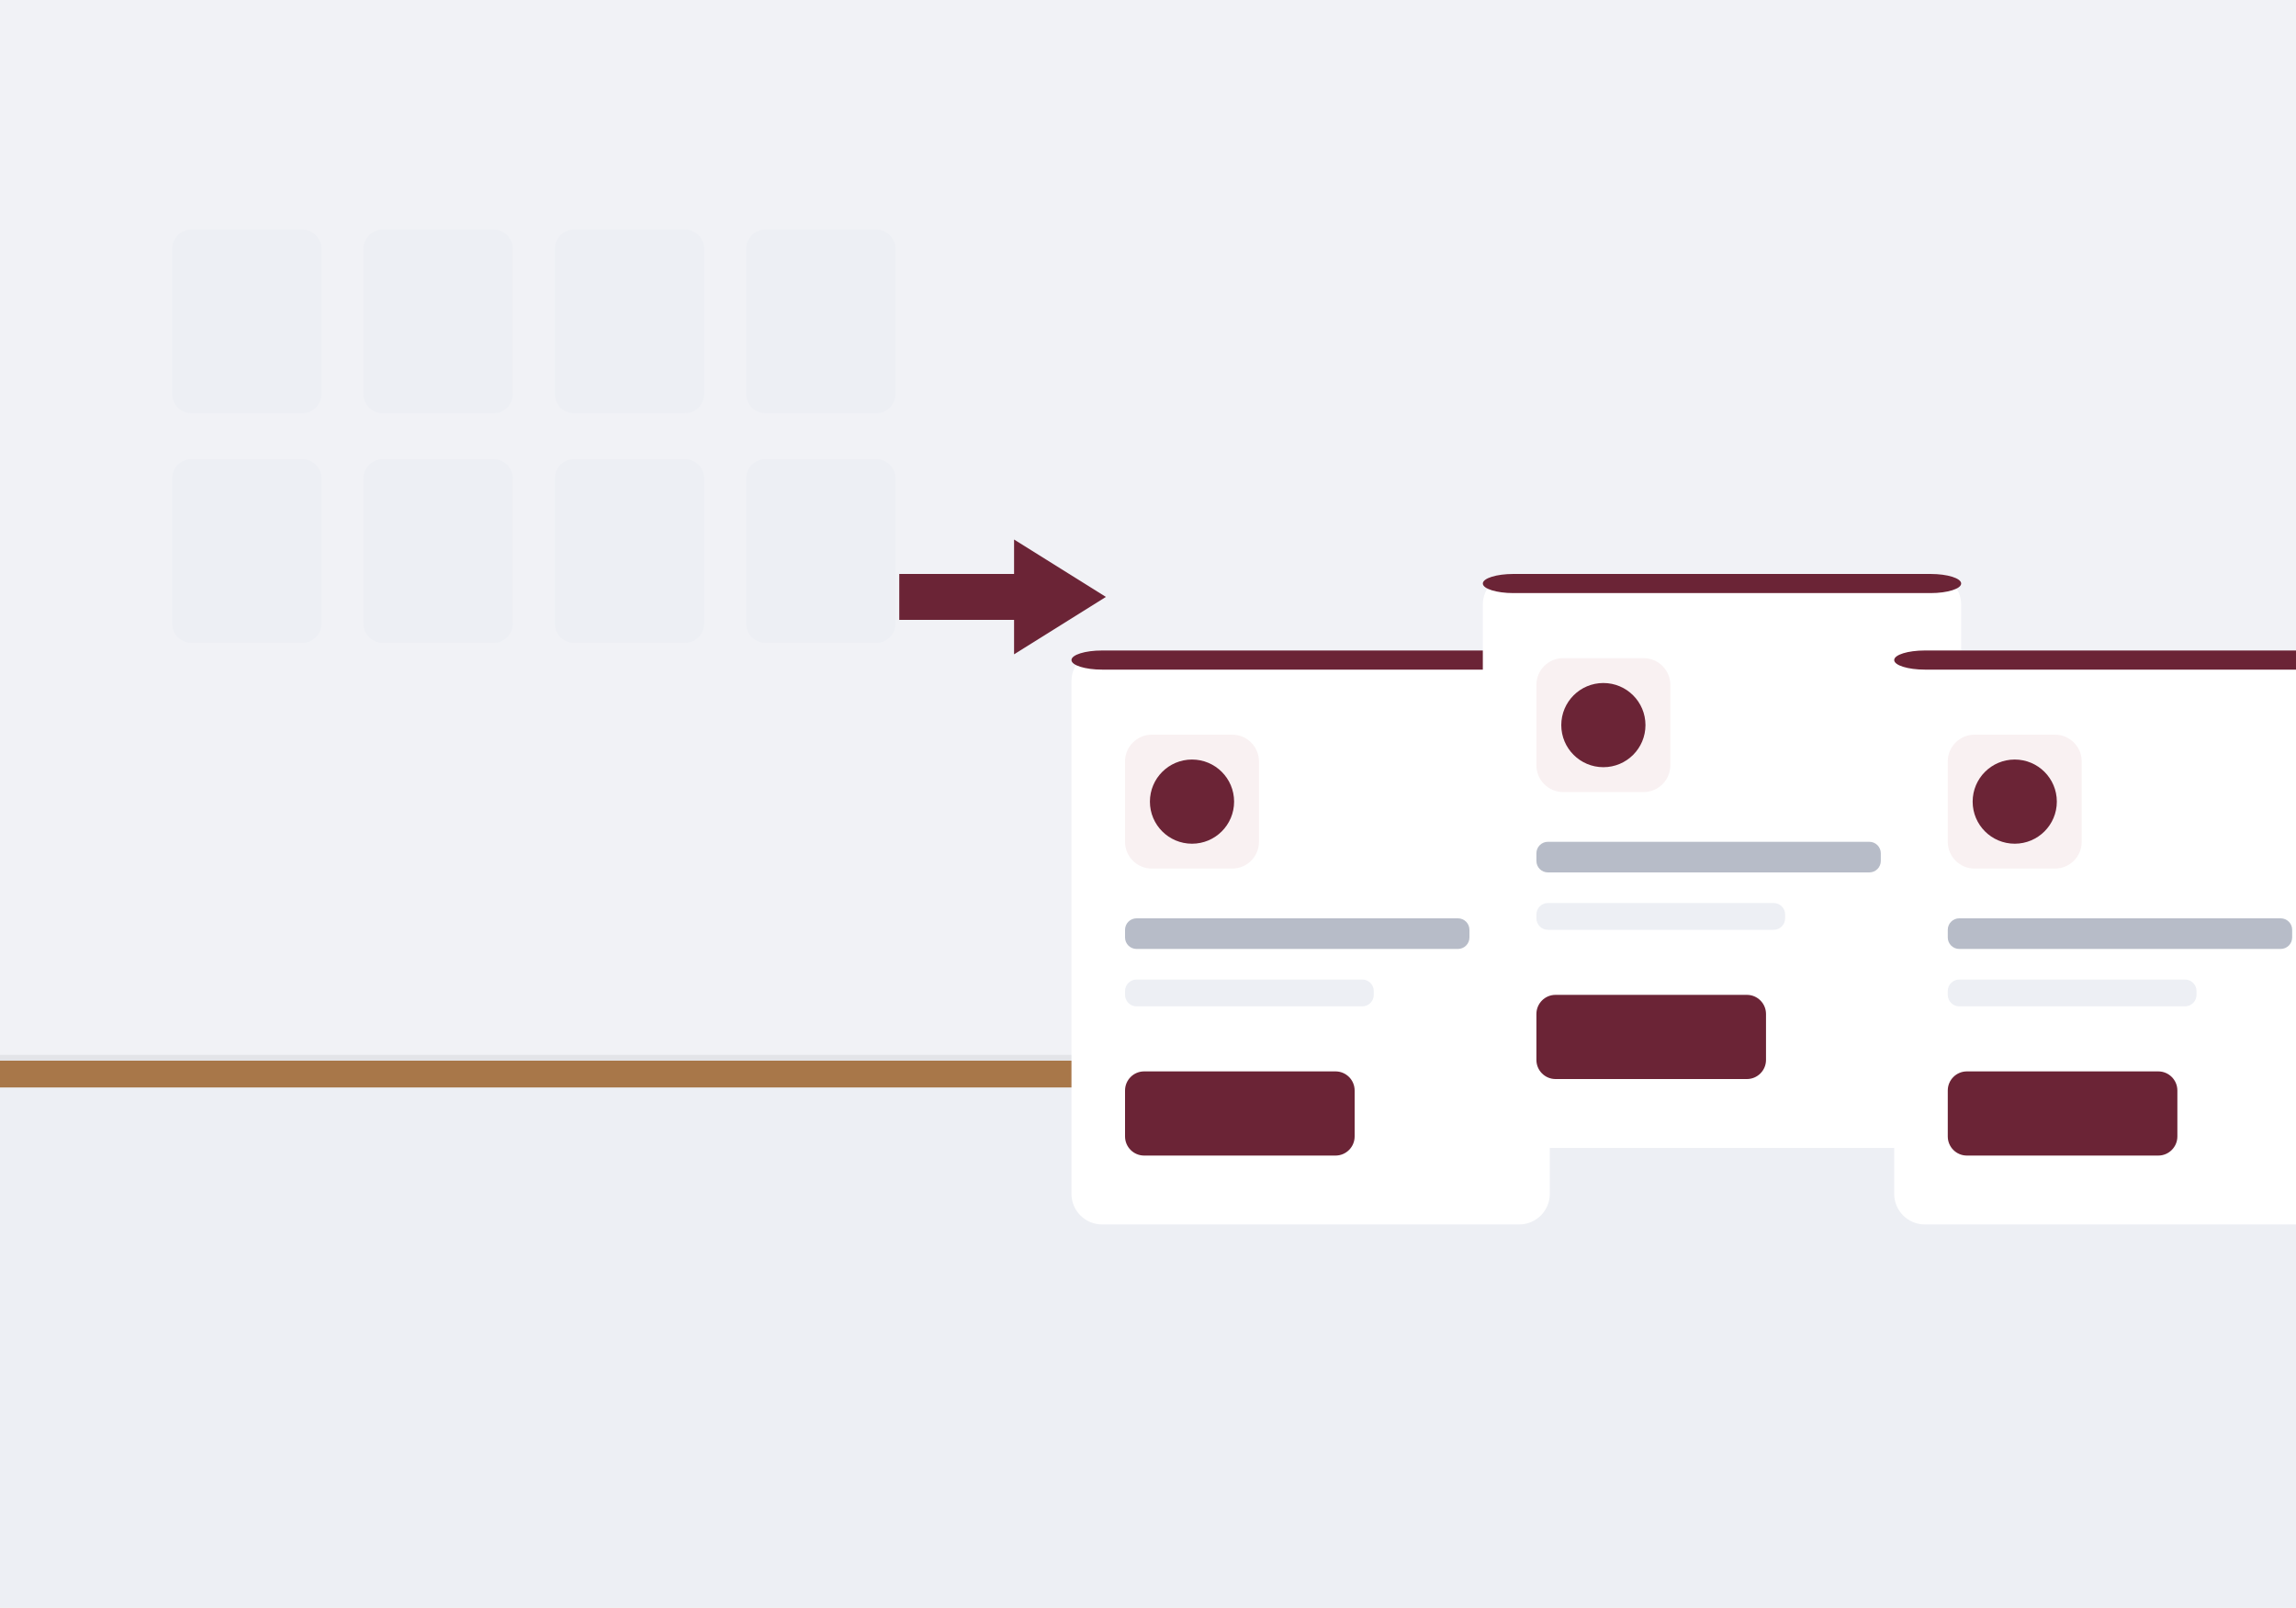
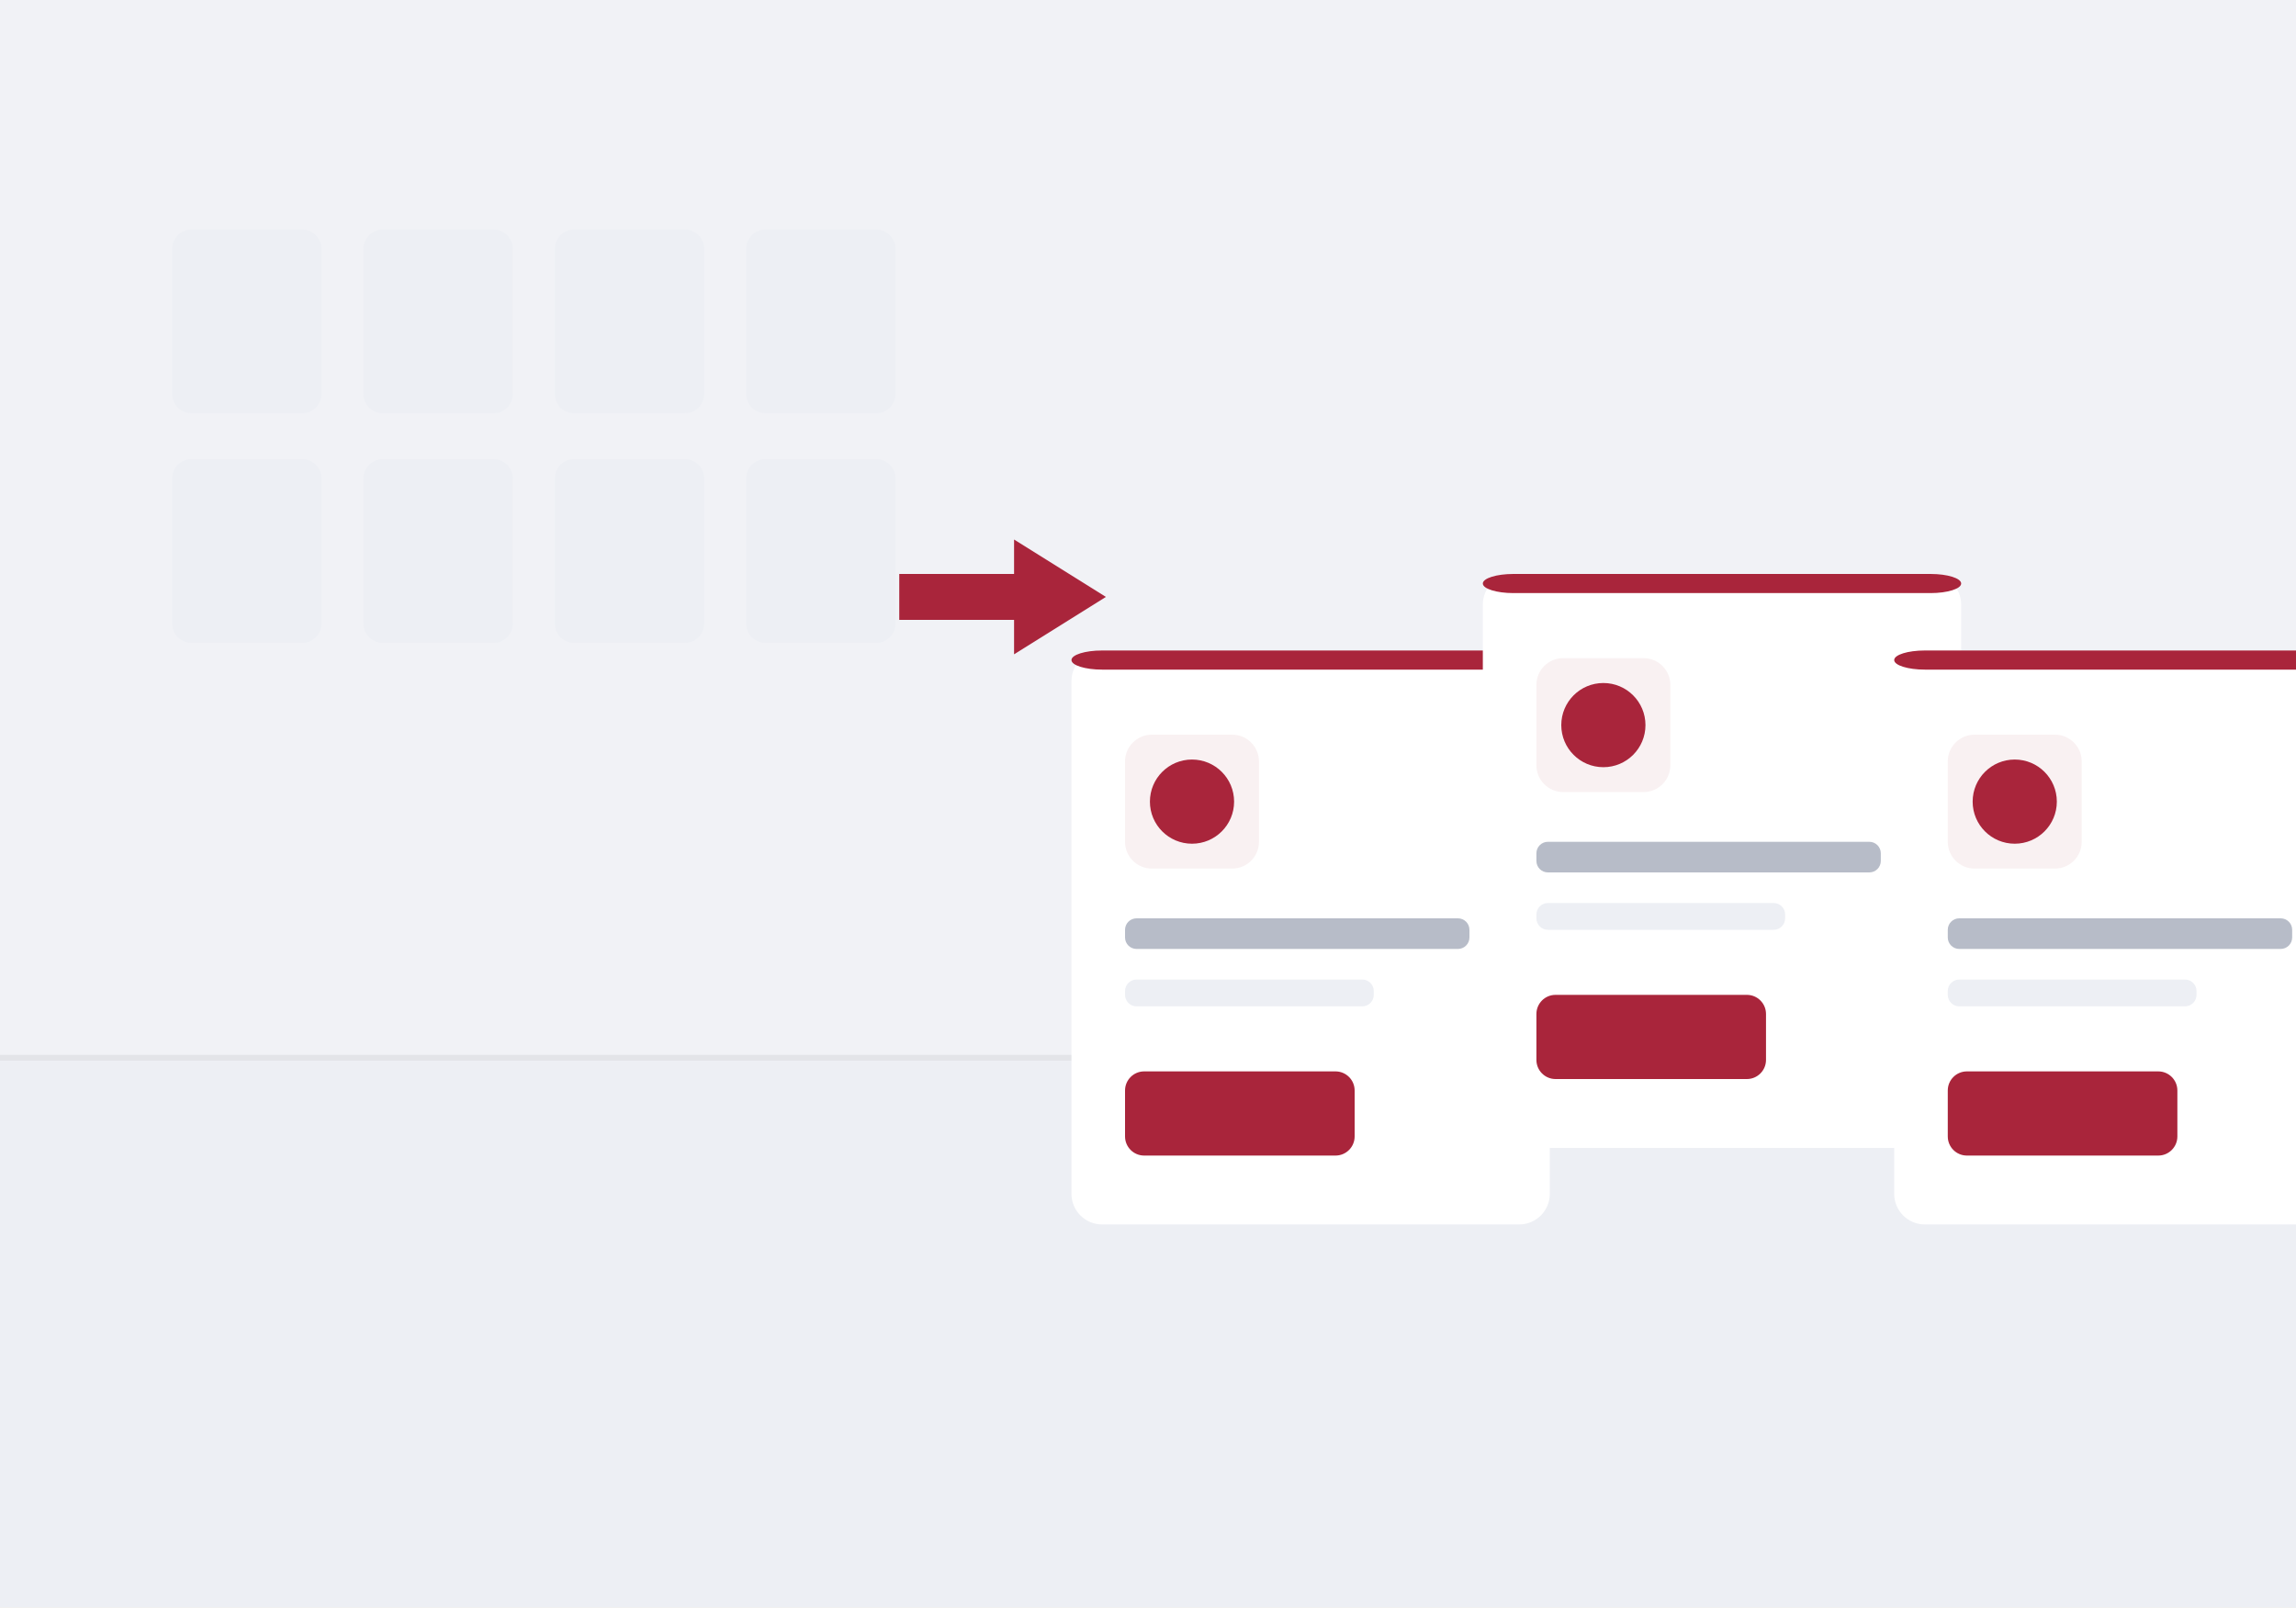
<svg xmlns="http://www.w3.org/2000/svg" viewBox="0 0 1200 840" width="1200" height="840" role="img">
  <rect x="0" y="0" width="1200" height="840" fill="#F7F8FA" />
  <rect x="0" y="0" width="1200" height="554.4" fill="#F1F2F6" />
  <rect x="0" y="554.4" width="1200" height="285.6" fill="#EDEFF4" />
  <rect x="0" y="551.4" width="1200" height="3" fill="rgba(0,0,0,.06)" />
-   <rect x="0" y="554.4" width="1200" height="14" fill="#A87749" />
  <rect x="90" y="120" width="78" height="96" fill="#EDEFF4" rx="10" />
  <rect x="190" y="120" width="78" height="96" fill="#EDEFF4" rx="10" />
  <rect x="290" y="120" width="78" height="96" fill="#EDEFF4" rx="10" />
  <rect x="390" y="120" width="78" height="96" fill="#EDEFF4" rx="10" />
  <rect x="90" y="240" width="78" height="96" fill="#EDEFF4" rx="10" />
  <rect x="190" y="240" width="78" height="96" fill="#EDEFF4" rx="10" />
  <rect x="290" y="240" width="78" height="96" fill="#EDEFF4" rx="10" />
  <rect x="390" y="240" width="78" height="96" fill="#EDEFF4" rx="10" />
  <g transform="translate(560,340)">
    <rect x="0" y="0" width="250" height="300" fill="#FFFFFF" rx="16" />
-     <rect x="0" y="0" width="250" height="10" fill="#6B2436" rx="16" />
+     <rect x="0" y="0" width="250" height="10" fill="#A9253B" rx="16" />
    <rect x="28" y="44" width="70" height="70" fill="#F9F1F2" rx="14" />
-     <circle cx="63" cy="79" r="22" fill="#6B2436" />
+     <circle cx="63" cy="79" r="22" fill="#A9253B" />
    <rect x="28" y="140" width="180" height="16" fill="#B7BCC8" rx="6" />
    <rect x="28" y="172" width="130" height="14" fill="#EDEFF4" rx="6" />
-     <rect x="28" y="220" width="120" height="44" fill="#6B2436" rx="10" />
+     <rect x="28" y="220" width="120" height="44" fill="#A9253B" rx="10" />
  </g>
  <g transform="translate(775,300)">
    <rect x="0" y="0" width="250" height="300" fill="#FFFFFF" rx="16" />
-     <rect x="0" y="0" width="250" height="10" fill="#6B2436" rx="16" />
+     <rect x="0" y="0" width="250" height="10" fill="#A9253B" rx="16" />
    <rect x="28" y="44" width="70" height="70" fill="#F9F1F2" rx="14" />
-     <circle cx="63" cy="79" r="22" fill="#6B2436" />
+     <circle cx="63" cy="79" r="22" fill="#A9253B" />
    <rect x="28" y="140" width="180" height="16" fill="#B7BCC8" rx="6" />
    <rect x="28" y="172" width="130" height="14" fill="#EDEFF4" rx="6" />
-     <rect x="28" y="220" width="120" height="44" fill="#6B2436" rx="10" />
+     <rect x="28" y="220" width="120" height="44" fill="#A9253B" rx="10" />
  </g>
  <g transform="translate(990,340)">
    <rect x="0" y="0" width="250" height="300" fill="#FFFFFF" rx="16" />
-     <rect x="0" y="0" width="250" height="10" fill="#6B2436" rx="16" />
+     <rect x="0" y="0" width="250" height="10" fill="#A9253B" rx="16" />
    <rect x="28" y="44" width="70" height="70" fill="#F9F1F2" rx="14" />
-     <circle cx="63" cy="79" r="22" fill="#6B2436" />
+     <circle cx="63" cy="79" r="22" fill="#A9253B" />
    <rect x="28" y="140" width="180" height="16" fill="#B7BCC8" rx="6" />
    <rect x="28" y="172" width="130" height="14" fill="#EDEFF4" rx="6" />
-     <rect x="28" y="220" width="120" height="44" fill="#6B2436" rx="10" />
+     <rect x="28" y="220" width="120" height="44" fill="#A9253B" rx="10" />
  </g>
-   <path d="M470,300 L530,300 L530,282 L578,312 L530,342 L530,324 L470,324 Z" fill="#6B2436" />
+   <path d="M470,300 L530,300 L530,282 L578,312 L530,342 L530,324 L470,324 Z" fill="#A9253B" />
</svg>
